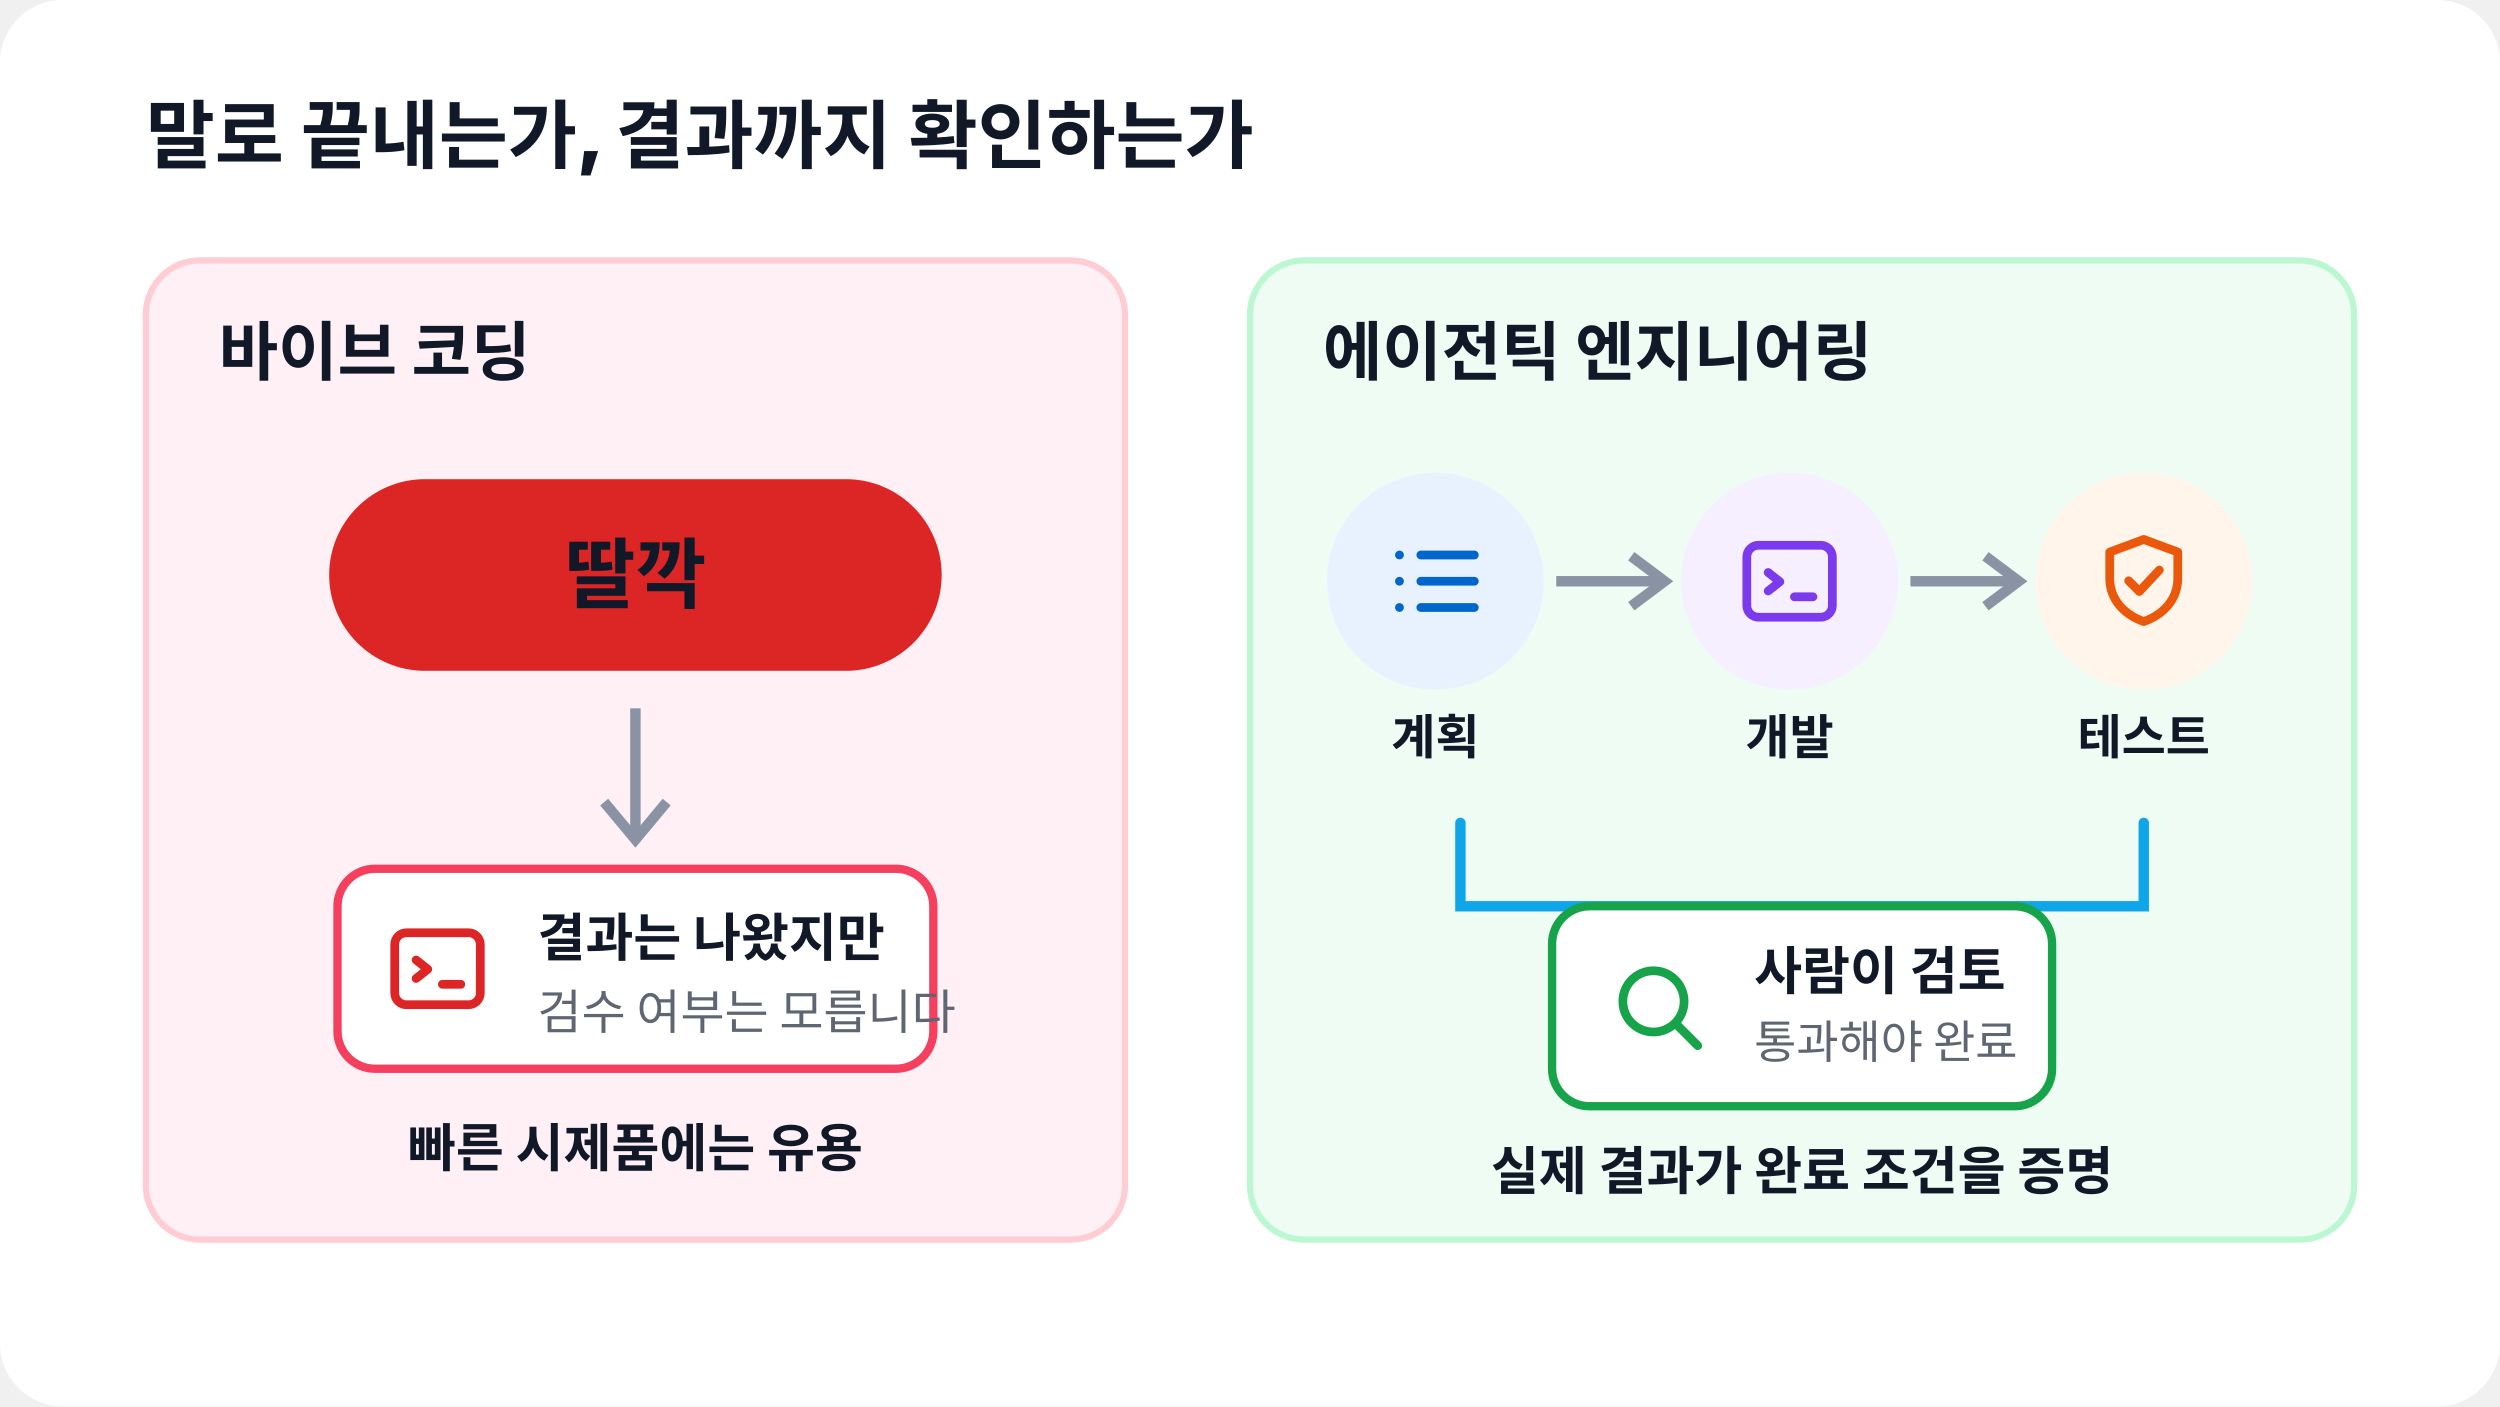
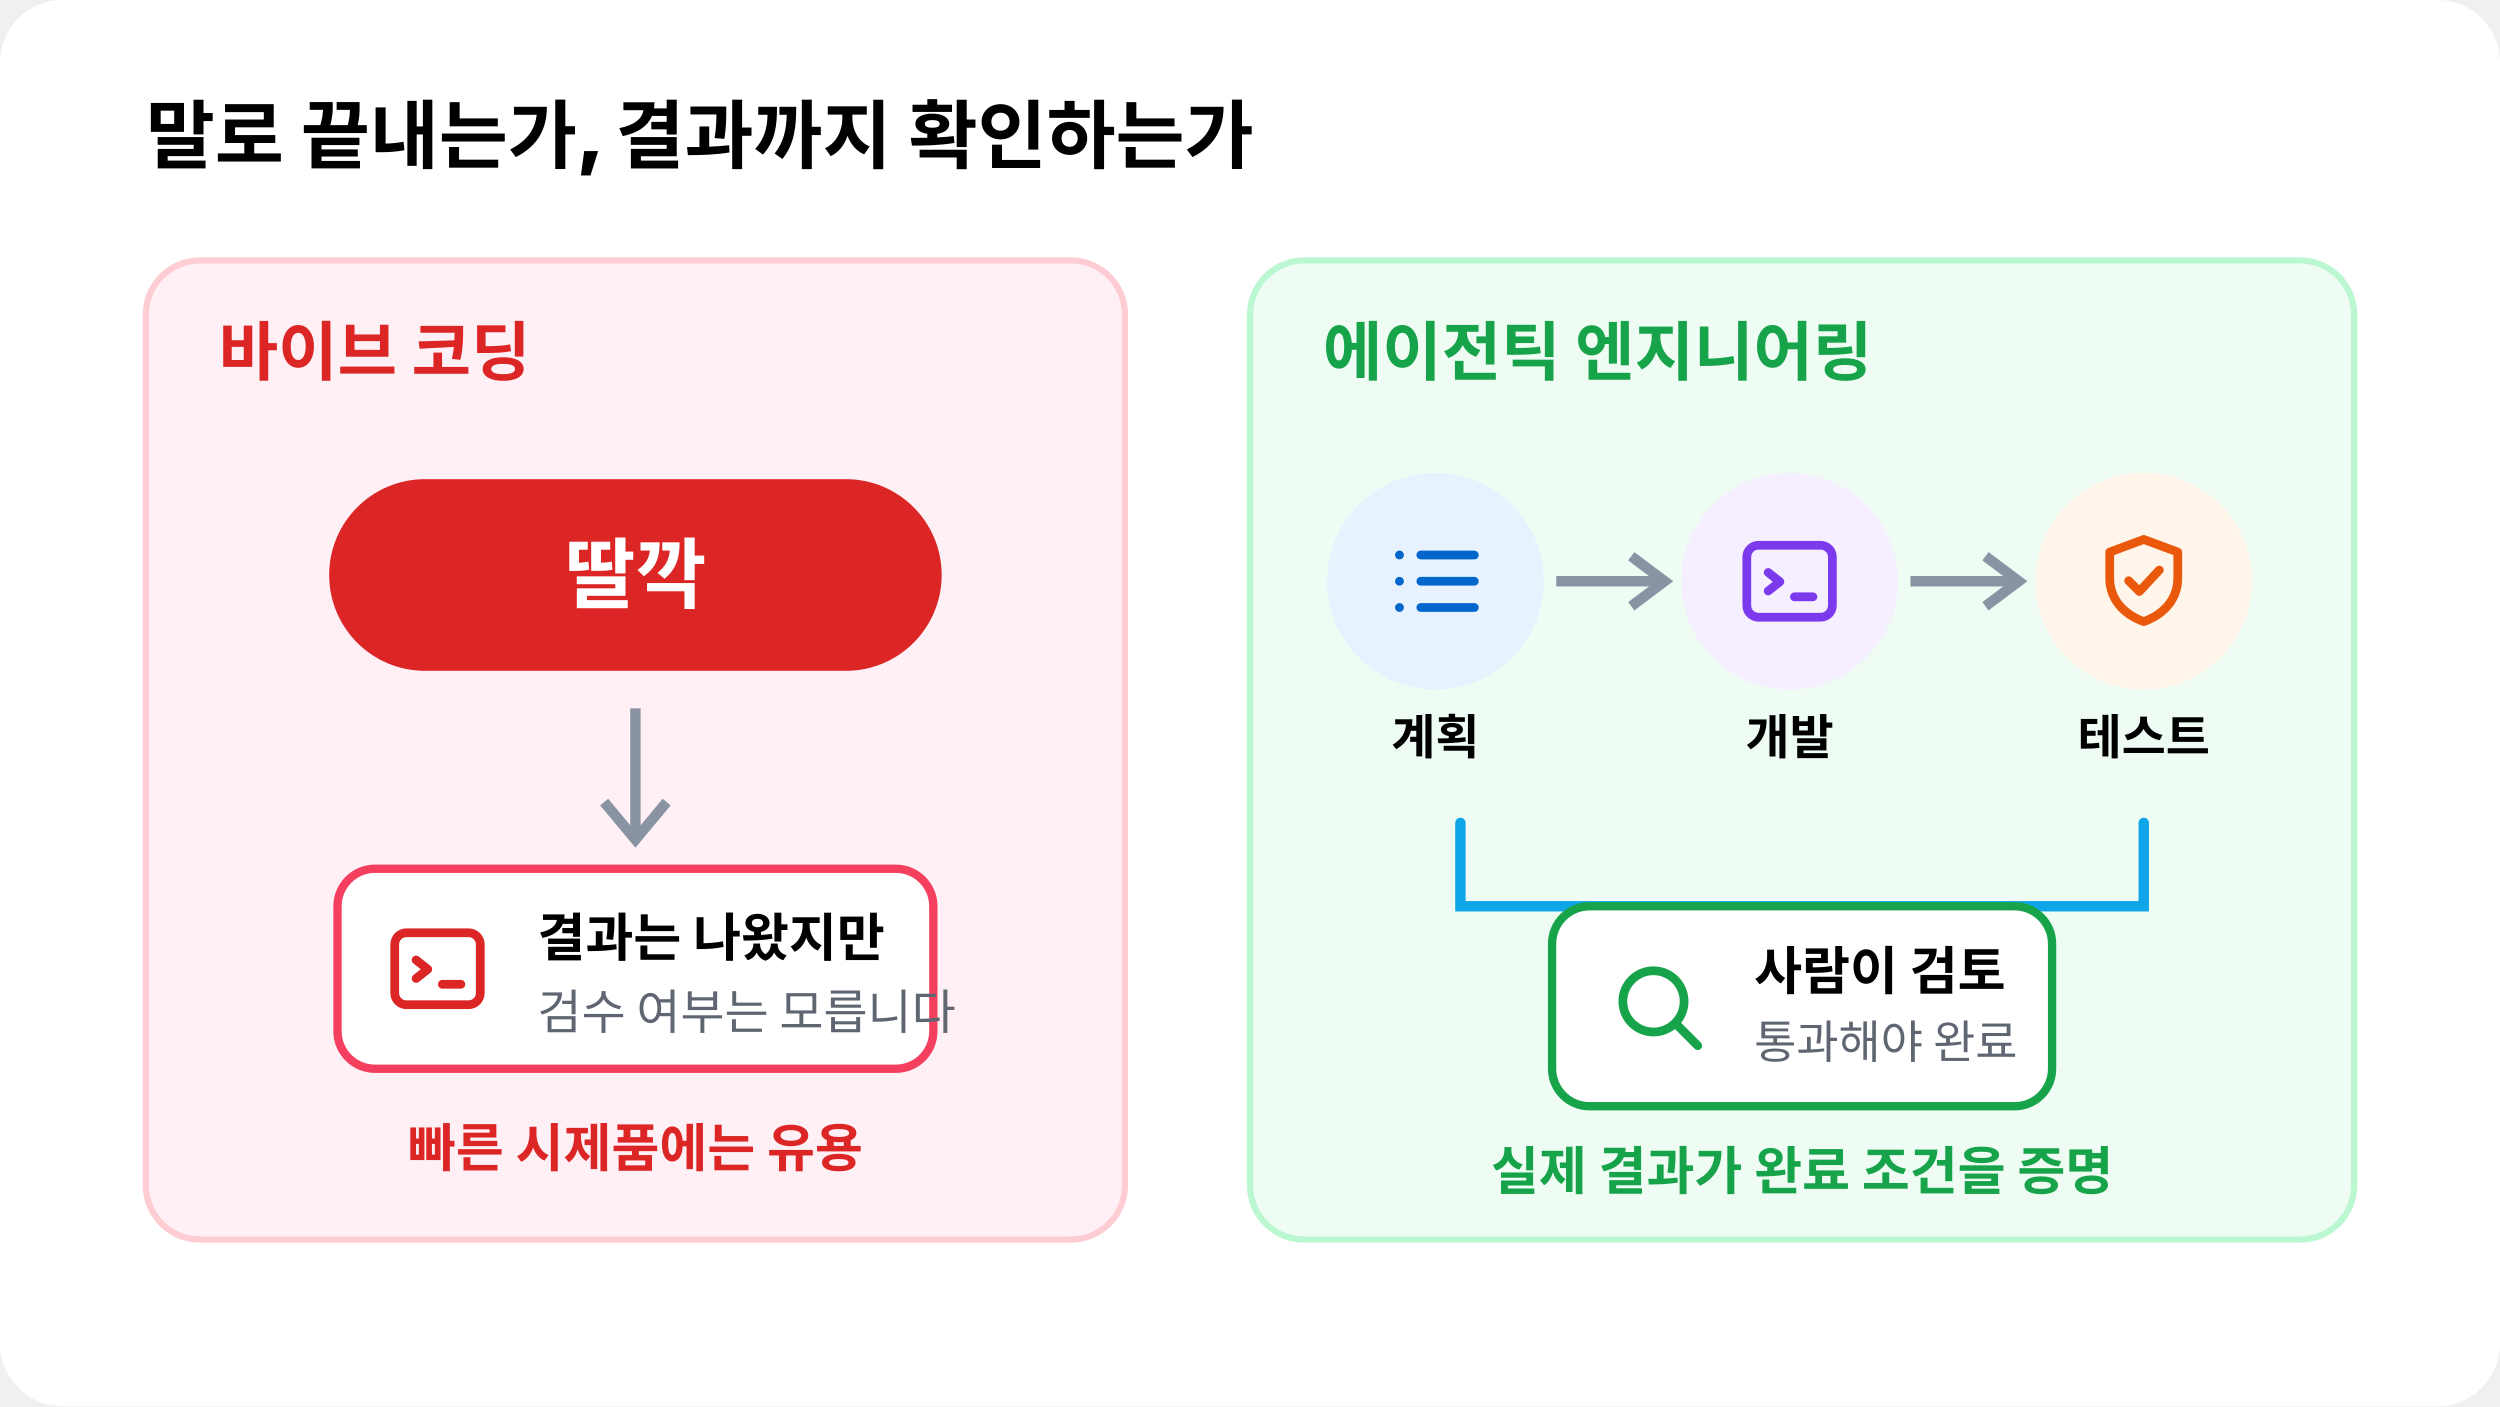
<svg xmlns="http://www.w3.org/2000/svg" viewBox="0 0 1200 675" role="img" aria-labelledby="title desc">
  <defs>
    <symbol id="terminal" viewBox="0 0 24 24">
      <rect x="3.2" y="4.6" width="17.6" height="14.8" rx="2.4" />
      <path d="m7.6 10.2 2.4 1.9-2.4 1.9M13 15.2h3.8" />
    </symbol>
    <symbol id="list" viewBox="0 0 24 24">
      <path d="M9 6.6h11M9 12h11M9 17.4h11" />
      <path d="M4.6 6.6h.01M4.6 12h.01M4.6 17.4h.01" />
    </symbol>
    <symbol id="gate" viewBox="0 0 24 24">
      <path d="M12 3.4 19 6v5.4c0 4.2-2.8 7.4-7 8.9-4.2-1.5-7-4.7-7-8.9V6l7-2.6Z" />
      <path d="m8.9 11.9 2.2 2.2 4.1-4.4" />
    </symbol>
    <symbol id="search" viewBox="0 0 24 24">
      <circle cx="11" cy="11" r="6.3" />
      <path d="m15.7 15.7 4.4 4.4" />
    </symbol>
-     <style>text{font-family:-apple-system,BlinkMacSystemFont,"Pretendard","Noto Sans KR",sans-serif;fill:#111827}.title{font-size:36px;font-weight:850}.muted{fill:#5f6672}.icon{fill:none;stroke:currentColor;stroke-width:1.8;stroke-linecap:round;stroke-linejoin:round}</style>
+     <style>text{font-family:-apple-system,BlinkMacSystemFont,"Pretendard","Noto Sans KR",sans-serif}.title{font-size:36px;font-weight:850}.muted{fill:#5f6672}.icon{fill:none;stroke:currentColor;stroke-width:1.8;stroke-linecap:round;stroke-linejoin:round}</style>
  </defs>
  <rect width="1200" height="675" rx="30" fill="#fff" />
  <text x="70" y="78" class="title">말로 끝내는가, 결과까지 확인하는가</text>
  <g transform="translate(70 125)">
    <rect width="470" height="470" rx="26" fill="#fff0f5" stroke="#fecdd3" stroke-width="3" />
    <text x="35" y="55" fill="#dc2626" font-size="31" font-weight="850">바이브 코딩</text>
    <rect x="88" y="105" width="294" height="92" rx="46" fill="#dc2626" />
    <text x="235" y="164" text-anchor="middle" fill="#fff" font-size="37" font-weight="900">딸깍</text>
    <path d="M235 215v60" stroke="#8a93a3" stroke-width="5" />
    <path d="m220 260 15 18 15-18" fill="none" stroke="#8a93a3" stroke-width="5" />
    <rect x="92" y="292" width="286" height="96" rx="18" fill="#fff" stroke="#f43f5e" stroke-width="4" />
    <use href="#terminal" x="112" y="312" width="56" height="56" class="icon" color="#dc2626" />
    <text x="188" y="334" font-size="25" font-weight="800">결과는 나왔지만</text>
    <text x="188" y="369" class="muted" font-size="23">검수 여부는 모릅니다</text>
    <text x="235" y="435" text-anchor="middle" fill="#dc2626" font-size="25" font-weight="800">빠른 시제품에는 유용</text>
  </g>
  <g transform="translate(600 125)">
    <rect width="530" height="470" rx="26" fill="#eefcf4" stroke="#bbf7d0" stroke-width="3" />
    <text x="35" y="55" fill="#16a34a" font-size="31" font-weight="850">에이전틱 엔지니어링</text>
    <g transform="translate(35 100)">
      <g>
        <circle cx="54" cy="54" r="52" fill="#e8f2ff" />
        <use href="#list" x="26" y="26" width="56" height="56" class="icon" color="#0066cc" />
        <text x="54" y="137" text-anchor="middle" font-size="23" font-weight="800">계획</text>
      </g>
      <path d="M112 54h48" stroke="#8a93a3" stroke-width="5" />
      <path d="m148 42 16 12-16 12" fill="none" stroke="#8a93a3" stroke-width="5" />
      <g transform="translate(170)">
        <circle cx="54" cy="54" r="52" fill="#f5efff" />
        <use href="#terminal" x="26" y="26" width="56" height="56" class="icon" color="#7c3aed" />
        <text x="54" y="137" text-anchor="middle" font-size="23" font-weight="800">개발</text>
      </g>
      <path d="M282 54h48" stroke="#8a93a3" stroke-width="5" />
      <path d="m318 42 16 12-16 12" fill="none" stroke="#8a93a3" stroke-width="5" />
      <g transform="translate(340)">
        <circle cx="54" cy="54" r="52" fill="#fff5ea" />
        <use href="#gate" x="26" y="26" width="56" height="56" class="icon" color="#ea580c" />
        <text x="54" y="137" text-anchor="middle" font-size="23" font-weight="800">테스트</text>
      </g>
    </g>
    <path d="M429 270v40H101v-40" fill="none" stroke="#0ea5e9" stroke-width="5" stroke-linecap="round" />
    <rect x="145" y="310" width="240" height="96" rx="18" fill="#fff" stroke="#16a34a" stroke-width="4" />
    <use href="#search" x="168" y="330" width="56" height="56" class="icon" color="#16a34a" />
    <text x="242" y="350" font-size="25" font-weight="800">사람이 검토</text>
    <text x="242" y="383" class="muted" font-size="22">통과해야 완료</text>
    <text x="265" y="446" text-anchor="middle" fill="#16a34a" font-size="25" font-weight="800">실제 결과가 완료 조건을 증명</text>
  </g>
</svg>
